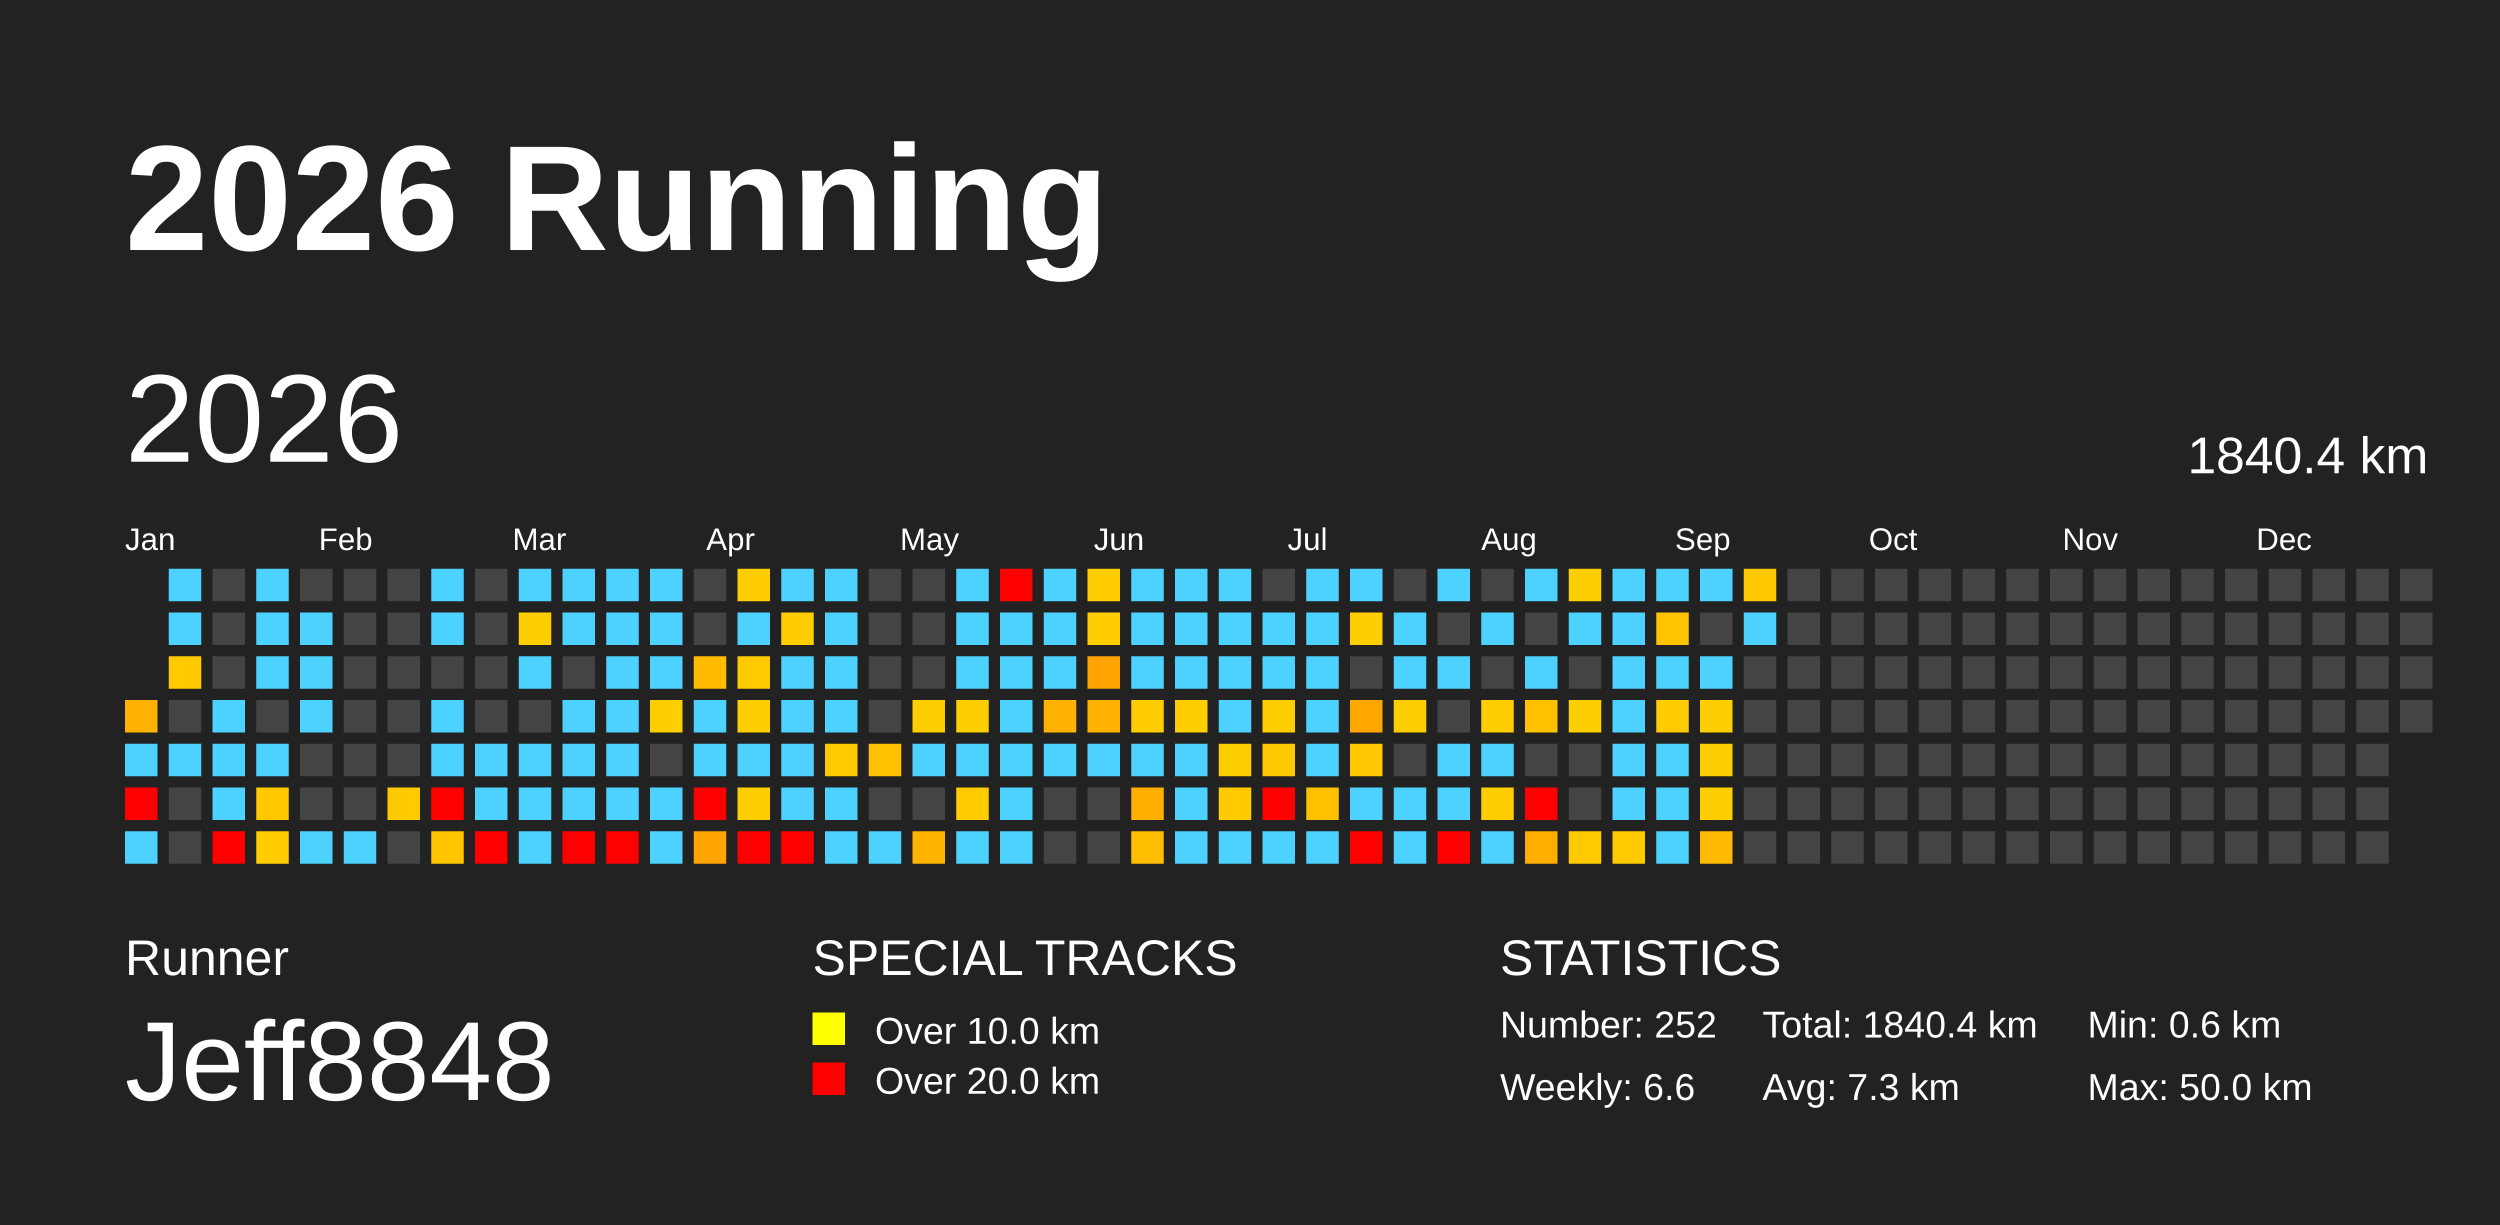
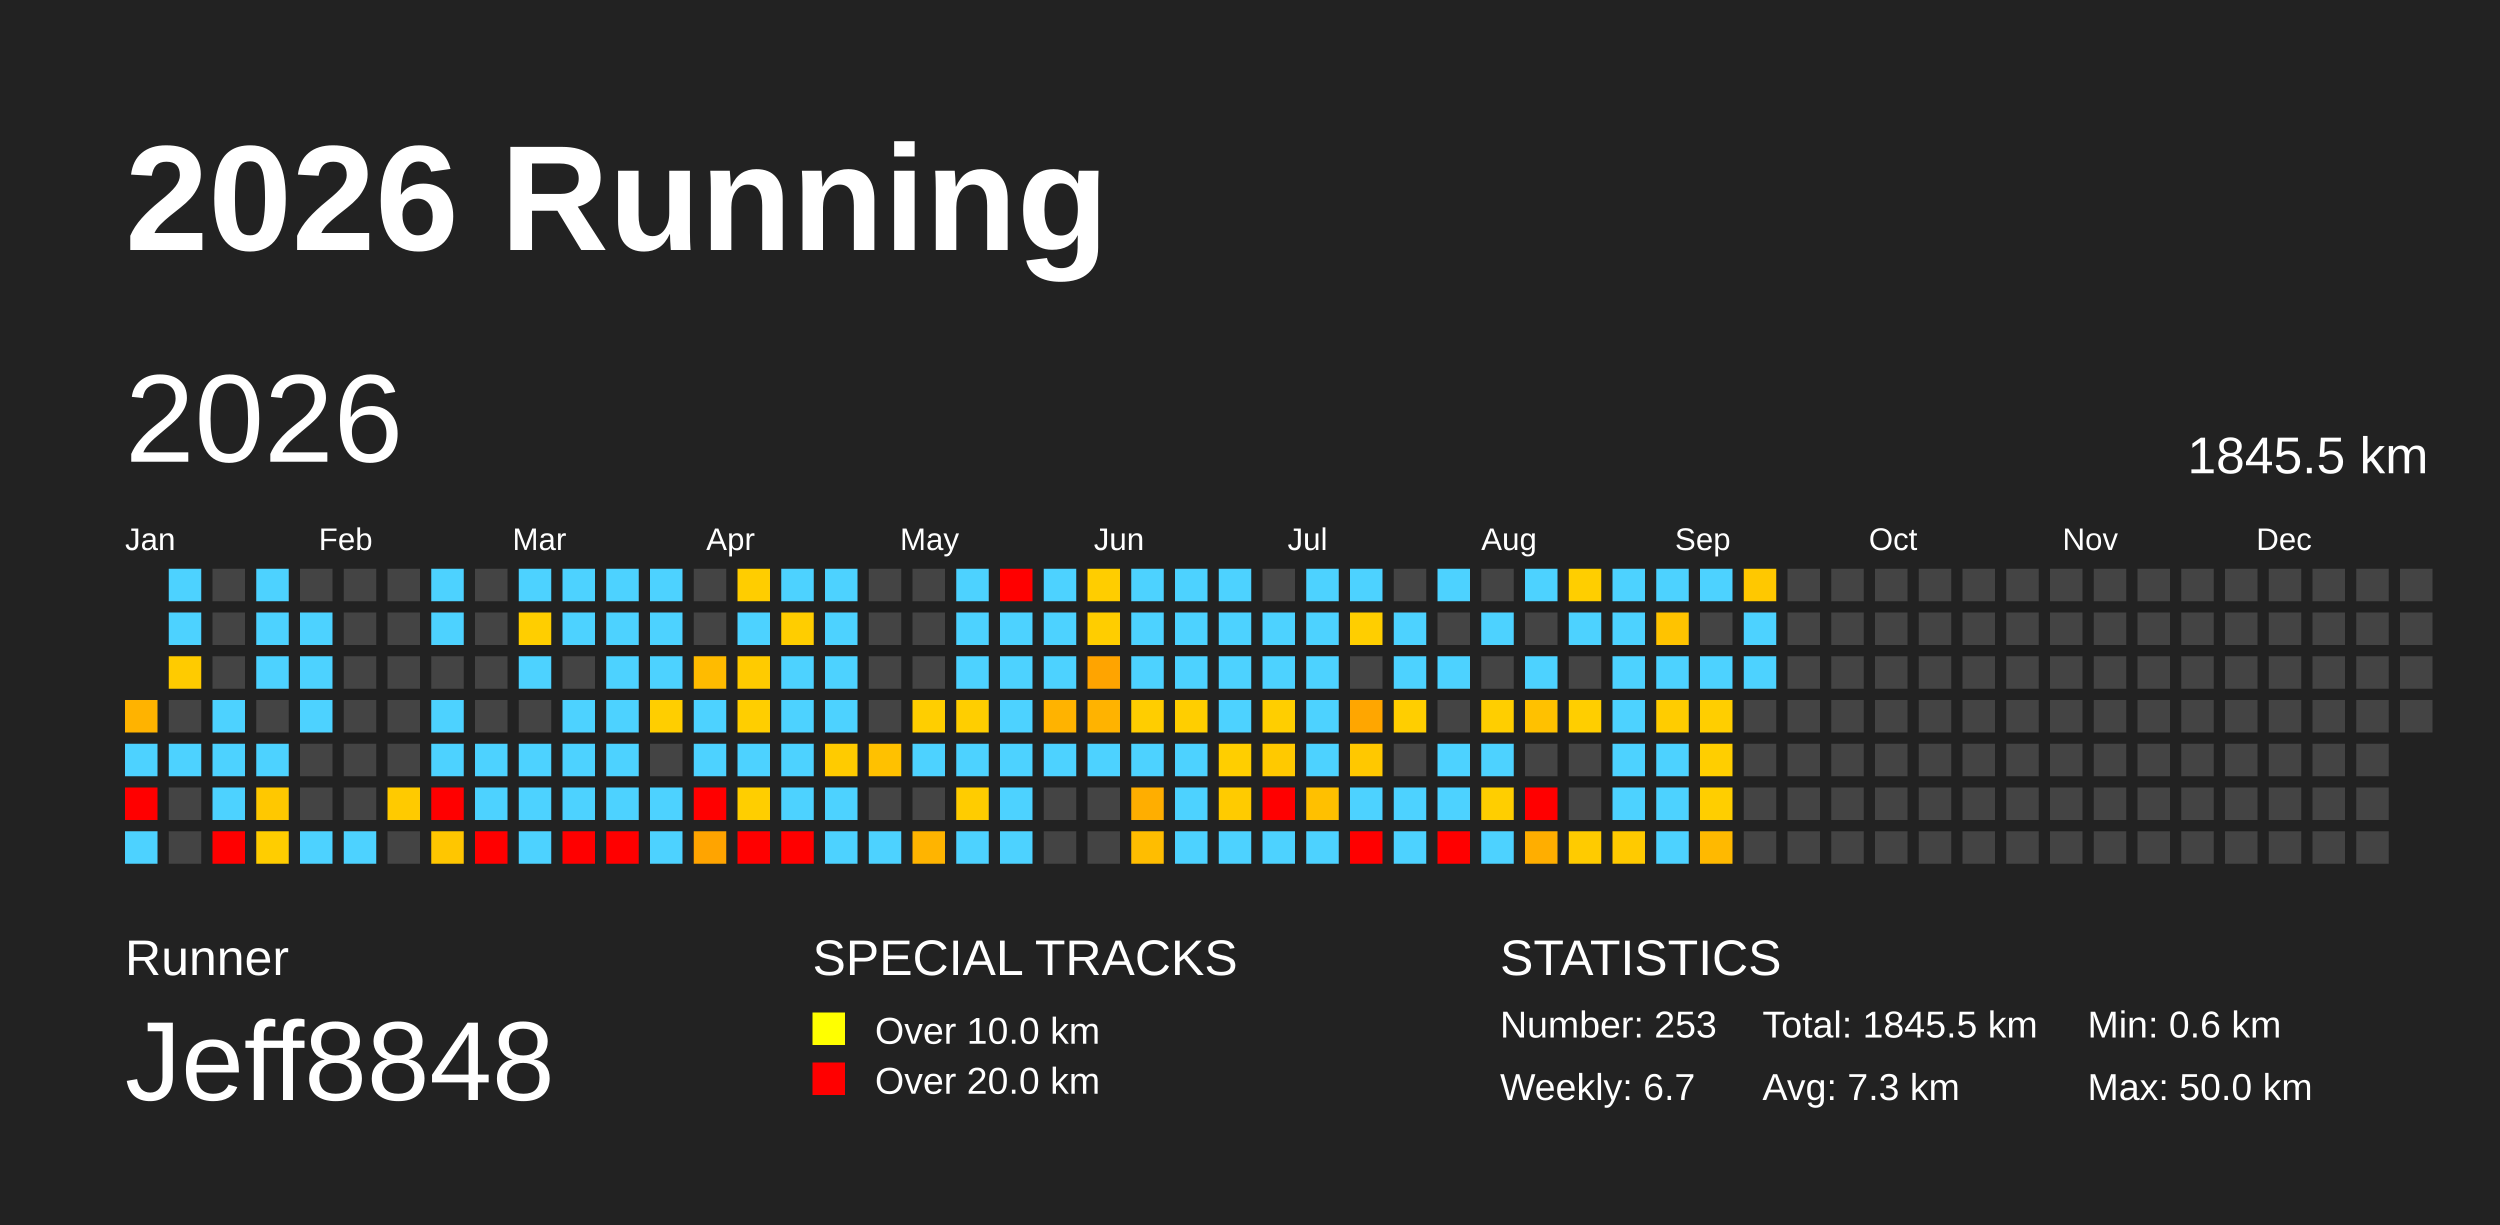
<svg xmlns="http://www.w3.org/2000/svg" baseProfile="full" height="98mm" version="1.1" viewBox="0,0,200,98" width="200mm">
  <defs />
  <rect fill="#222222" height="98" width="200" x="0" y="0" />
  <text fill="#FFFFFF" style="font-size:12px; font-family:Arial; font-weight:bold;" x="10" y="20">2026 Running</text>
  <text fill="#FFFFFF" style="font-size:4px; font-family:Arial" x="10" y="78">Runner</text>
  <text fill="#FFFFFF" style="font-size:9px; font-family:Arial" x="10" y="88">Jeff8848</text>
  <text fill="#FFFFFF" style="font-size:4px; font-family:Arial" x="65" y="78">SPECIAL TRACKS</text>
  <rect fill="yellow" height="2.6" width="2.6" x="65" y="81" />
  <text fill="#FFFFFF" style="font-size:3px; font-family:Arial" x="70" y="83.5">Over 10.0 km</text>
  <rect fill="red" height="2.6" width="2.6" x="65" y="85" />
  <text fill="#FFFFFF" style="font-size:3px; font-family:Arial" x="70" y="87.5">Over 20.0 km</text>
  <text fill="#FFFFFF" style="font-size:4px; font-family:Arial" x="120" y="78">STATISTICS</text>
-   <text fill="#FFFFFF" style="font-size:3px; font-family:Arial" x="120" y="83">Number: 252</text>
-   <text fill="#FFFFFF" style="font-size:3px; font-family:Arial" x="120" y="88">Weekly: 6.6</text>
-   <text fill="#FFFFFF" style="font-size:3px; font-family:Arial" x="141" y="83">Total: 1840.4 km</text>
+   <text fill="#FFFFFF" style="font-size:3px; font-family:Arial" x="120" y="83">Number: 253</text>
+   <text fill="#FFFFFF" style="font-size:3px; font-family:Arial" x="120" y="88">Weekly: 6.7</text>
+   <text fill="#FFFFFF" style="font-size:3px; font-family:Arial" x="141" y="83">Total: 1845.5 km</text>
  <text fill="#FFFFFF" style="font-size:3px; font-family:Arial" x="141" y="88">Avg: 7.3 km</text>
  <text fill="#FFFFFF" style="font-size:3px; font-family:Arial" x="167" y="83">Min: 0.6 km</text>
  <text fill="#FFFFFF" style="font-size:3px; font-family:Arial" x="167" y="88">Max: 50.0 km</text>
  <text dominant-baseline="hanging" fill="#FFFFFF" style="font-size:10.0px; font-family:Arial;" x="10" y="30">2026</text>
-   <text dominant-baseline="hanging" fill="#FFFFFF" style="font-size:4.125px; font-family:Arial;" x="175" y="35">1840.4 km</text>
+   <text dominant-baseline="hanging" fill="#FFFFFF" style="font-size:4.125px; font-family:Arial;" x="175" y="35">1845.5 km</text>
  <text fill="#FFFFFF" style="font-size:2.5px; font-family:Arial" x="10.0" y="44">Jan</text>
  <text fill="#FFFFFF" style="font-size:2.5px; font-family:Arial" x="25.5" y="44">Feb</text>
  <text fill="#FFFFFF" style="font-size:2.5px; font-family:Arial" x="41.0" y="44">Mar</text>
  <text fill="#FFFFFF" style="font-size:2.5px; font-family:Arial" x="56.5" y="44">Apr</text>
  <text fill="#FFFFFF" style="font-size:2.5px; font-family:Arial" x="72.0" y="44">May</text>
  <text fill="#FFFFFF" style="font-size:2.5px; font-family:Arial" x="87.5" y="44">Jun</text>
  <text fill="#FFFFFF" style="font-size:2.5px; font-family:Arial" x="103.0" y="44">Jul</text>
  <text fill="#FFFFFF" style="font-size:2.5px; font-family:Arial" x="118.5" y="44">Aug</text>
  <text fill="#FFFFFF" style="font-size:2.5px; font-family:Arial" x="134.0" y="44">Sep</text>
  <text fill="#FFFFFF" style="font-size:2.5px; font-family:Arial" x="149.5" y="44">Oct</text>
  <text fill="#FFFFFF" style="font-size:2.5px; font-family:Arial" x="165.0" y="44">Nov</text>
  <text fill="#FFFFFF" style="font-size:2.5px; font-family:Arial" x="180.5" y="44">Dec</text>
  <rect fill="#ffb300" height="2.6" width="2.6" x="10.0" y="56.0" />
  <rect fill="#4dd2ff" height="2.6" width="2.6" x="10.0" y="59.5" />
  <rect fill="red" height="2.6" width="2.6" x="10.0" y="63.0" />
  <rect fill="#4dd2ff" height="2.6" width="2.6" x="10.0" y="66.5" />
  <rect fill="#4dd2ff" height="2.6" width="2.6" x="13.5" y="45.5" />
  <rect fill="#4dd2ff" height="2.6" width="2.6" x="13.5" y="49.0" />
  <rect fill="#ffcb00" height="2.6" width="2.6" x="13.5" y="52.5" />
  <rect fill="#444444" height="2.6" width="2.6" x="13.5" y="56.0" />
  <rect fill="#4dd2ff" height="2.6" width="2.6" x="13.5" y="59.5" />
  <rect fill="#444444" height="2.6" width="2.6" x="13.5" y="63.0" />
  <rect fill="#444444" height="2.6" width="2.6" x="13.5" y="66.5" />
  <rect fill="#444444" height="2.6" width="2.6" x="17.0" y="45.5" />
  <rect fill="#444444" height="2.6" width="2.6" x="17.0" y="49.0" />
  <rect fill="#444444" height="2.6" width="2.6" x="17.0" y="52.5" />
  <rect fill="#4dd2ff" height="2.6" width="2.6" x="17.0" y="56.0" />
  <rect fill="#4dd2ff" height="2.6" width="2.6" x="17.0" y="59.5" />
  <rect fill="#4dd2ff" height="2.6" width="2.6" x="17.0" y="63.0" />
  <rect fill="red" height="2.6" width="2.6" x="17.0" y="66.5" />
  <rect fill="#4dd2ff" height="2.6" width="2.6" x="20.5" y="45.5" />
  <rect fill="#4dd2ff" height="2.6" width="2.6" x="20.5" y="49.0" />
  <rect fill="#4dd2ff" height="2.6" width="2.6" x="20.5" y="52.5" />
  <rect fill="#444444" height="2.6" width="2.6" x="20.5" y="56.0" />
  <rect fill="#4dd2ff" height="2.6" width="2.6" x="20.5" y="59.5" />
  <rect fill="#ffc800" height="2.6" width="2.6" x="20.5" y="63.0" />
  <rect fill="#ffcd00" height="2.6" width="2.6" x="20.5" y="66.5" />
  <rect fill="#444444" height="2.6" width="2.6" x="24.0" y="45.5" />
  <rect fill="#4dd2ff" height="2.6" width="2.6" x="24.0" y="49.0" />
  <rect fill="#4dd2ff" height="2.6" width="2.6" x="24.0" y="52.5" />
  <rect fill="#4dd2ff" height="2.6" width="2.6" x="24.0" y="56.0" />
  <rect fill="#444444" height="2.6" width="2.6" x="24.0" y="59.5" />
  <rect fill="#444444" height="2.6" width="2.6" x="24.0" y="63.0" />
  <rect fill="#4dd2ff" height="2.6" width="2.6" x="24.0" y="66.5" />
  <rect fill="#444444" height="2.6" width="2.6" x="27.5" y="45.5" />
  <rect fill="#444444" height="2.6" width="2.6" x="27.5" y="49.0" />
  <rect fill="#444444" height="2.6" width="2.6" x="27.5" y="52.5" />
  <rect fill="#444444" height="2.6" width="2.6" x="27.5" y="56.0" />
  <rect fill="#444444" height="2.6" width="2.6" x="27.5" y="59.5" />
  <rect fill="#444444" height="2.6" width="2.6" x="27.5" y="63.0" />
  <rect fill="#4dd2ff" height="2.6" width="2.6" x="27.5" y="66.5" />
  <rect fill="#444444" height="2.6" width="2.6" x="31.0" y="45.5" />
  <rect fill="#444444" height="2.6" width="2.6" x="31.0" y="49.0" />
  <rect fill="#444444" height="2.6" width="2.6" x="31.0" y="52.5" />
  <rect fill="#444444" height="2.6" width="2.6" x="31.0" y="56.0" />
  <rect fill="#444444" height="2.6" width="2.6" x="31.0" y="59.5" />
  <rect fill="#ffca00" height="2.6" width="2.6" x="31.0" y="63.0" />
  <rect fill="#444444" height="2.6" width="2.6" x="31.0" y="66.5" />
  <rect fill="#4dd2ff" height="2.6" width="2.6" x="34.5" y="45.5" />
  <rect fill="#4dd2ff" height="2.6" width="2.6" x="34.5" y="49.0" />
  <rect fill="#444444" height="2.6" width="2.6" x="34.5" y="52.5" />
  <rect fill="#4dd2ff" height="2.6" width="2.6" x="34.5" y="56.0" />
  <rect fill="#4dd2ff" height="2.6" width="2.6" x="34.5" y="59.5" />
  <rect fill="red" height="2.6" width="2.6" x="34.5" y="63.0" />
  <rect fill="#ffc600" height="2.6" width="2.6" x="34.5" y="66.5" />
  <rect fill="#444444" height="2.6" width="2.6" x="38.0" y="45.5" />
  <rect fill="#444444" height="2.6" width="2.6" x="38.0" y="49.0" />
  <rect fill="#444444" height="2.6" width="2.6" x="38.0" y="52.5" />
  <rect fill="#444444" height="2.6" width="2.6" x="38.0" y="56.0" />
  <rect fill="#4dd2ff" height="2.6" width="2.6" x="38.0" y="59.5" />
  <rect fill="#4dd2ff" height="2.6" width="2.6" x="38.0" y="63.0" />
  <rect fill="red" height="2.6" width="2.6" x="38.0" y="66.5" />
  <rect fill="#4dd2ff" height="2.6" width="2.6" x="41.5" y="45.5" />
  <rect fill="#ffce00" height="2.6" width="2.6" x="41.5" y="49.0" />
  <rect fill="#4dd2ff" height="2.6" width="2.6" x="41.5" y="52.5" />
  <rect fill="#444444" height="2.6" width="2.6" x="41.5" y="56.0" />
  <rect fill="#4dd2ff" height="2.6" width="2.6" x="41.5" y="59.5" />
  <rect fill="#4dd2ff" height="2.6" width="2.6" x="41.5" y="63.0" />
  <rect fill="#4dd2ff" height="2.6" width="2.6" x="41.5" y="66.5" />
  <rect fill="#4dd2ff" height="2.6" width="2.6" x="45.0" y="45.5" />
  <rect fill="#4dd2ff" height="2.6" width="2.6" x="45.0" y="49.0" />
  <rect fill="#444444" height="2.6" width="2.6" x="45.0" y="52.5" />
  <rect fill="#4dd2ff" height="2.6" width="2.6" x="45.0" y="56.0" />
  <rect fill="#4dd2ff" height="2.6" width="2.6" x="45.0" y="59.5" />
  <rect fill="#4dd2ff" height="2.6" width="2.6" x="45.0" y="63.0" />
  <rect fill="red" height="2.6" width="2.6" x="45.0" y="66.5" />
  <rect fill="#4dd2ff" height="2.6" width="2.6" x="48.5" y="45.5" />
  <rect fill="#4dd2ff" height="2.6" width="2.6" x="48.5" y="49.0" />
  <rect fill="#4dd2ff" height="2.6" width="2.6" x="48.5" y="52.5" />
  <rect fill="#4dd2ff" height="2.6" width="2.6" x="48.5" y="56.0" />
  <rect fill="#4dd2ff" height="2.6" width="2.6" x="48.5" y="59.5" />
  <rect fill="#4dd2ff" height="2.6" width="2.6" x="48.5" y="63.0" />
  <rect fill="red" height="2.6" width="2.6" x="48.5" y="66.5" />
  <rect fill="#4dd2ff" height="2.6" width="2.6" x="52.0" y="45.5" />
  <rect fill="#4dd2ff" height="2.6" width="2.6" x="52.0" y="49.0" />
  <rect fill="#4dd2ff" height="2.6" width="2.6" x="52.0" y="52.5" />
  <rect fill="#ffce00" height="2.6" width="2.6" x="52.0" y="56.0" />
  <rect fill="#444444" height="2.6" width="2.6" x="52.0" y="59.5" />
  <rect fill="#4dd2ff" height="2.6" width="2.6" x="52.0" y="63.0" />
  <rect fill="#4dd2ff" height="2.6" width="2.6" x="52.0" y="66.5" />
  <rect fill="#444444" height="2.6" width="2.6" x="55.5" y="45.5" />
  <rect fill="#444444" height="2.6" width="2.6" x="55.5" y="49.0" />
  <rect fill="#ffbb00" height="2.6" width="2.6" x="55.5" y="52.5" />
  <rect fill="#4dd2ff" height="2.6" width="2.6" x="55.5" y="56.0" />
  <rect fill="#4dd2ff" height="2.6" width="2.6" x="55.5" y="59.5" />
  <rect fill="red" height="2.6" width="2.6" x="55.5" y="63.0" />
  <rect fill="#ffa400" height="2.6" width="2.6" x="55.5" y="66.5" />
  <rect fill="#ffcd00" height="2.6" width="2.6" x="59.0" y="45.5" />
  <rect fill="#4dd2ff" height="2.6" width="2.6" x="59.0" y="49.0" />
  <rect fill="#ffcb00" height="2.6" width="2.6" x="59.0" y="52.5" />
  <rect fill="#ffce00" height="2.6" width="2.6" x="59.0" y="56.0" />
  <rect fill="#4dd2ff" height="2.6" width="2.6" x="59.0" y="59.5" />
  <rect fill="#ffce00" height="2.6" width="2.6" x="59.0" y="63.0" />
  <rect fill="red" height="2.6" width="2.6" x="59.0" y="66.5" />
  <rect fill="#4dd2ff" height="2.6" width="2.6" x="62.5" y="45.5" />
  <rect fill="#ffcd00" height="2.6" width="2.6" x="62.5" y="49.0" />
  <rect fill="#4dd2ff" height="2.6" width="2.6" x="62.5" y="52.5" />
  <rect fill="#4dd2ff" height="2.6" width="2.6" x="62.5" y="56.0" />
  <rect fill="#4dd2ff" height="2.6" width="2.6" x="62.5" y="59.5" />
  <rect fill="#4dd2ff" height="2.6" width="2.6" x="62.5" y="63.0" />
  <rect fill="red" height="2.6" width="2.6" x="62.5" y="66.5" />
  <rect fill="#4dd2ff" height="2.6" width="2.6" x="66.0" y="45.5" />
  <rect fill="#4dd2ff" height="2.6" width="2.6" x="66.0" y="49.0" />
  <rect fill="#4dd2ff" height="2.6" width="2.6" x="66.0" y="52.5" />
  <rect fill="#4dd2ff" height="2.6" width="2.6" x="66.0" y="56.0" />
  <rect fill="#ffcb00" height="2.6" width="2.6" x="66.0" y="59.5" />
  <rect fill="#4dd2ff" height="2.6" width="2.6" x="66.0" y="63.0" />
  <rect fill="#4dd2ff" height="2.6" width="2.6" x="66.0" y="66.5" />
  <rect fill="#444444" height="2.6" width="2.6" x="69.5" y="45.5" />
  <rect fill="#444444" height="2.6" width="2.6" x="69.5" y="49.0" />
  <rect fill="#444444" height="2.6" width="2.6" x="69.5" y="52.5" />
  <rect fill="#444444" height="2.6" width="2.6" x="69.5" y="56.0" />
  <rect fill="#ffc100" height="2.6" width="2.6" x="69.5" y="59.5" />
  <rect fill="#444444" height="2.6" width="2.6" x="69.5" y="63.0" />
  <rect fill="#4dd2ff" height="2.6" width="2.6" x="69.5" y="66.5" />
  <rect fill="#444444" height="2.6" width="2.6" x="73.0" y="45.5" />
  <rect fill="#444444" height="2.6" width="2.6" x="73.0" y="49.0" />
  <rect fill="#444444" height="2.6" width="2.6" x="73.0" y="52.5" />
  <rect fill="#ffce00" height="2.6" width="2.6" x="73.0" y="56.0" />
  <rect fill="#4dd2ff" height="2.6" width="2.6" x="73.0" y="59.5" />
  <rect fill="#444444" height="2.6" width="2.6" x="73.0" y="63.0" />
  <rect fill="#ffb400" height="2.6" width="2.6" x="73.0" y="66.5" />
  <rect fill="#4dd2ff" height="2.6" width="2.6" x="76.5" y="45.5" />
  <rect fill="#4dd2ff" height="2.6" width="2.6" x="76.5" y="49.0" />
  <rect fill="#4dd2ff" height="2.6" width="2.6" x="76.5" y="52.5" />
  <rect fill="#ffce00" height="2.6" width="2.6" x="76.5" y="56.0" />
  <rect fill="#4dd2ff" height="2.6" width="2.6" x="76.5" y="59.5" />
  <rect fill="#ffcc00" height="2.6" width="2.6" x="76.5" y="63.0" />
  <rect fill="#4dd2ff" height="2.6" width="2.6" x="76.5" y="66.5" />
  <rect fill="red" height="2.6" width="2.6" x="80.0" y="45.5" />
  <rect fill="#4dd2ff" height="2.6" width="2.6" x="80.0" y="49.0" />
  <rect fill="#4dd2ff" height="2.6" width="2.6" x="80.0" y="52.5" />
  <rect fill="#4dd2ff" height="2.6" width="2.6" x="80.0" y="56.0" />
  <rect fill="#4dd2ff" height="2.6" width="2.6" x="80.0" y="59.5" />
  <rect fill="#4dd2ff" height="2.6" width="2.6" x="80.0" y="63.0" />
  <rect fill="#4dd2ff" height="2.6" width="2.6" x="80.0" y="66.5" />
  <rect fill="#4dd2ff" height="2.6" width="2.6" x="83.5" y="45.5" />
  <rect fill="#4dd2ff" height="2.6" width="2.6" x="83.5" y="49.0" />
  <rect fill="#4dd2ff" height="2.6" width="2.6" x="83.5" y="52.5" />
  <rect fill="#ffb300" height="2.6" width="2.6" x="83.5" y="56.0" />
  <rect fill="#4dd2ff" height="2.6" width="2.6" x="83.5" y="59.5" />
  <rect fill="#444444" height="2.6" width="2.6" x="83.5" y="63.0" />
  <rect fill="#444444" height="2.6" width="2.6" x="83.5" y="66.5" />
  <rect fill="#ffcd00" height="2.6" width="2.6" x="87.0" y="45.5" />
  <rect fill="#ffcd00" height="2.6" width="2.6" x="87.0" y="49.0" />
  <rect fill="#ffa400" height="2.6" width="2.6" x="87.0" y="52.5" />
  <rect fill="#ffb300" height="2.6" width="2.6" x="87.0" y="56.0" />
  <rect fill="#4dd2ff" height="2.6" width="2.6" x="87.0" y="59.5" />
  <rect fill="#444444" height="2.6" width="2.6" x="87.0" y="63.0" />
  <rect fill="#444444" height="2.6" width="2.6" x="87.0" y="66.5" />
  <rect fill="#4dd2ff" height="2.6" width="2.6" x="90.5" y="45.5" />
  <rect fill="#4dd2ff" height="2.6" width="2.6" x="90.5" y="49.0" />
  <rect fill="#4dd2ff" height="2.6" width="2.6" x="90.5" y="52.5" />
  <rect fill="#ffcd00" height="2.6" width="2.6" x="90.5" y="56.0" />
  <rect fill="#4dd2ff" height="2.6" width="2.6" x="90.5" y="59.5" />
  <rect fill="#ffae00" height="2.6" width="2.6" x="90.5" y="63.0" />
  <rect fill="#ffbd00" height="2.6" width="2.6" x="90.5" y="66.5" />
  <rect fill="#4dd2ff" height="2.6" width="2.6" x="94.0" y="45.5" />
  <rect fill="#4dd2ff" height="2.6" width="2.6" x="94.0" y="49.0" />
  <rect fill="#4dd2ff" height="2.6" width="2.6" x="94.0" y="52.5" />
  <rect fill="#ffce00" height="2.6" width="2.6" x="94.0" y="56.0" />
  <rect fill="#4dd2ff" height="2.6" width="2.6" x="94.0" y="59.5" />
  <rect fill="#4dd2ff" height="2.6" width="2.6" x="94.0" y="63.0" />
  <rect fill="#4dd2ff" height="2.6" width="2.6" x="94.0" y="66.5" />
  <rect fill="#4dd2ff" height="2.6" width="2.6" x="97.5" y="45.5" />
  <rect fill="#4dd2ff" height="2.6" width="2.6" x="97.5" y="49.0" />
  <rect fill="#4dd2ff" height="2.6" width="2.6" x="97.5" y="52.5" />
  <rect fill="#4dd2ff" height="2.6" width="2.6" x="97.5" y="56.0" />
  <rect fill="#ffce00" height="2.6" width="2.6" x="97.5" y="59.5" />
  <rect fill="#ffcb00" height="2.6" width="2.6" x="97.5" y="63.0" />
  <rect fill="#4dd2ff" height="2.6" width="2.6" x="97.5" y="66.5" />
  <rect fill="#444444" height="2.6" width="2.6" x="101.0" y="45.5" />
  <rect fill="#4dd2ff" height="2.6" width="2.6" x="101.0" y="49.0" />
  <rect fill="#4dd2ff" height="2.6" width="2.6" x="101.0" y="52.5" />
  <rect fill="#ffce00" height="2.6" width="2.6" x="101.0" y="56.0" />
  <rect fill="#ffc900" height="2.6" width="2.6" x="101.0" y="59.5" />
  <rect fill="red" height="2.6" width="2.6" x="101.0" y="63.0" />
  <rect fill="#4dd2ff" height="2.6" width="2.6" x="101.0" y="66.5" />
  <rect fill="#4dd2ff" height="2.6" width="2.6" x="104.5" y="45.5" />
  <rect fill="#4dd2ff" height="2.6" width="2.6" x="104.5" y="49.0" />
  <rect fill="#4dd2ff" height="2.6" width="2.6" x="104.5" y="52.5" />
  <rect fill="#4dd2ff" height="2.6" width="2.6" x="104.5" y="56.0" />
  <rect fill="#4dd2ff" height="2.6" width="2.6" x="104.5" y="59.5" />
  <rect fill="#ffc000" height="2.6" width="2.6" x="104.5" y="63.0" />
  <rect fill="#4dd2ff" height="2.6" width="2.6" x="104.5" y="66.5" />
  <rect fill="#4dd2ff" height="2.6" width="2.6" x="108.0" y="45.5" />
  <rect fill="#ffce00" height="2.6" width="2.6" x="108.0" y="49.0" />
  <rect fill="#444444" height="2.6" width="2.6" x="108.0" y="52.5" />
  <rect fill="#ffa600" height="2.6" width="2.6" x="108.0" y="56.0" />
  <rect fill="#ffc800" height="2.6" width="2.6" x="108.0" y="59.5" />
  <rect fill="#4dd2ff" height="2.6" width="2.6" x="108.0" y="63.0" />
  <rect fill="red" height="2.6" width="2.6" x="108.0" y="66.5" />
  <rect fill="#444444" height="2.6" width="2.6" x="111.5" y="45.5" />
  <rect fill="#4dd2ff" height="2.6" width="2.6" x="111.5" y="49.0" />
  <rect fill="#4dd2ff" height="2.6" width="2.6" x="111.5" y="52.5" />
  <rect fill="#ffce00" height="2.6" width="2.6" x="111.5" y="56.0" />
  <rect fill="#444444" height="2.6" width="2.6" x="111.5" y="59.5" />
  <rect fill="#4dd2ff" height="2.6" width="2.6" x="111.5" y="63.0" />
  <rect fill="#4dd2ff" height="2.6" width="2.6" x="111.5" y="66.5" />
  <rect fill="#4dd2ff" height="2.6" width="2.6" x="115.0" y="45.5" />
  <rect fill="#444444" height="2.6" width="2.6" x="115.0" y="49.0" />
  <rect fill="#4dd2ff" height="2.6" width="2.6" x="115.0" y="52.5" />
  <rect fill="#444444" height="2.6" width="2.6" x="115.0" y="56.0" />
  <rect fill="#4dd2ff" height="2.6" width="2.6" x="115.0" y="59.5" />
  <rect fill="#4dd2ff" height="2.6" width="2.6" x="115.0" y="63.0" />
  <rect fill="red" height="2.6" width="2.6" x="115.0" y="66.5" />
  <rect fill="#444444" height="2.6" width="2.6" x="118.5" y="45.5" />
  <rect fill="#4dd2ff" height="2.6" width="2.6" x="118.5" y="49.0" />
  <rect fill="#444444" height="2.6" width="2.6" x="118.5" y="52.5" />
  <rect fill="#ffce00" height="2.6" width="2.6" x="118.5" y="56.0" />
  <rect fill="#4dd2ff" height="2.6" width="2.6" x="118.5" y="59.5" />
  <rect fill="#ffce00" height="2.6" width="2.6" x="118.5" y="63.0" />
  <rect fill="#4dd2ff" height="2.6" width="2.6" x="118.5" y="66.5" />
  <rect fill="#4dd2ff" height="2.6" width="2.6" x="122.0" y="45.5" />
  <rect fill="#444444" height="2.6" width="2.6" x="122.0" y="49.0" />
  <rect fill="#4dd2ff" height="2.6" width="2.6" x="122.0" y="52.5" />
  <rect fill="#ffc100" height="2.6" width="2.6" x="122.0" y="56.0" />
  <rect fill="#444444" height="2.6" width="2.6" x="122.0" y="59.5" />
  <rect fill="red" height="2.6" width="2.6" x="122.0" y="63.0" />
  <rect fill="#ffae00" height="2.6" width="2.6" x="122.0" y="66.5" />
  <rect fill="#ffce00" height="2.6" width="2.6" x="125.5" y="45.5" />
  <rect fill="#4dd2ff" height="2.6" width="2.6" x="125.5" y="49.0" />
  <rect fill="#444444" height="2.6" width="2.6" x="125.5" y="52.5" />
  <rect fill="#ffce00" height="2.6" width="2.6" x="125.5" y="56.0" />
  <rect fill="#444444" height="2.6" width="2.6" x="125.5" y="59.5" />
  <rect fill="#444444" height="2.6" width="2.6" x="125.5" y="63.0" />
  <rect fill="#ffcb00" height="2.6" width="2.6" x="125.5" y="66.5" />
  <rect fill="#4dd2ff" height="2.6" width="2.6" x="129.0" y="45.5" />
  <rect fill="#4dd2ff" height="2.6" width="2.6" x="129.0" y="49.0" />
  <rect fill="#4dd2ff" height="2.6" width="2.6" x="129.0" y="52.5" />
  <rect fill="#4dd2ff" height="2.6" width="2.6" x="129.0" y="56.0" />
  <rect fill="#4dd2ff" height="2.6" width="2.6" x="129.0" y="59.5" />
  <rect fill="#4dd2ff" height="2.6" width="2.6" x="129.0" y="63.0" />
  <rect fill="#ffca00" height="2.6" width="2.6" x="129.0" y="66.5" />
  <rect fill="#4dd2ff" height="2.6" width="2.6" x="132.5" y="45.5" />
  <rect fill="#ffc300" height="2.6" width="2.6" x="132.5" y="49.0" />
  <rect fill="#4dd2ff" height="2.6" width="2.6" x="132.5" y="52.5" />
  <rect fill="#ffcc00" height="2.6" width="2.6" x="132.5" y="56.0" />
  <rect fill="#4dd2ff" height="2.6" width="2.6" x="132.5" y="59.5" />
  <rect fill="#4dd2ff" height="2.6" width="2.6" x="132.5" y="63.0" />
  <rect fill="#4dd2ff" height="2.6" width="2.6" x="132.5" y="66.5" />
  <rect fill="#4dd2ff" height="2.6" width="2.6" x="136.0" y="45.5" />
  <rect fill="#444444" height="2.6" width="2.6" x="136.0" y="49.0" />
  <rect fill="#4dd2ff" height="2.6" width="2.6" x="136.0" y="52.5" />
  <rect fill="#ffce00" height="2.6" width="2.6" x="136.0" y="56.0" />
  <rect fill="#ffce00" height="2.6" width="2.6" x="136.0" y="59.5" />
  <rect fill="#ffce00" height="2.6" width="2.6" x="136.0" y="63.0" />
  <rect fill="#ffb900" height="2.6" width="2.6" x="136.0" y="66.5" />
  <rect fill="#ffc800" height="2.6" width="2.6" x="139.5" y="45.5" />
  <rect fill="#4dd2ff" height="2.6" width="2.6" x="139.5" y="49.0" />
-   <rect fill="#444444" height="2.6" width="2.6" x="139.5" y="52.5" />
+   <rect fill="#4dd2ff" height="2.6" width="2.6" x="139.5" y="52.5" />
  <rect fill="#444444" height="2.6" width="2.6" x="139.5" y="56.0" />
  <rect fill="#444444" height="2.6" width="2.6" x="139.5" y="59.5" />
  <rect fill="#444444" height="2.6" width="2.6" x="139.5" y="63.0" />
  <rect fill="#444444" height="2.6" width="2.6" x="139.5" y="66.5" />
  <rect fill="#444444" height="2.6" width="2.6" x="143.0" y="45.5" />
  <rect fill="#444444" height="2.6" width="2.6" x="143.0" y="49.0" />
  <rect fill="#444444" height="2.6" width="2.6" x="143.0" y="52.5" />
  <rect fill="#444444" height="2.6" width="2.6" x="143.0" y="56.0" />
  <rect fill="#444444" height="2.6" width="2.6" x="143.0" y="59.5" />
  <rect fill="#444444" height="2.6" width="2.6" x="143.0" y="63.0" />
  <rect fill="#444444" height="2.6" width="2.6" x="143.0" y="66.5" />
  <rect fill="#444444" height="2.6" width="2.6" x="146.5" y="45.5" />
  <rect fill="#444444" height="2.6" width="2.6" x="146.5" y="49.0" />
  <rect fill="#444444" height="2.6" width="2.6" x="146.5" y="52.5" />
  <rect fill="#444444" height="2.6" width="2.6" x="146.5" y="56.0" />
  <rect fill="#444444" height="2.6" width="2.6" x="146.5" y="59.5" />
  <rect fill="#444444" height="2.6" width="2.6" x="146.5" y="63.0" />
  <rect fill="#444444" height="2.6" width="2.6" x="146.5" y="66.5" />
  <rect fill="#444444" height="2.6" width="2.6" x="150.0" y="45.5" />
  <rect fill="#444444" height="2.6" width="2.6" x="150.0" y="49.0" />
  <rect fill="#444444" height="2.6" width="2.6" x="150.0" y="52.5" />
  <rect fill="#444444" height="2.6" width="2.6" x="150.0" y="56.0" />
  <rect fill="#444444" height="2.6" width="2.6" x="150.0" y="59.5" />
  <rect fill="#444444" height="2.6" width="2.6" x="150.0" y="63.0" />
  <rect fill="#444444" height="2.6" width="2.6" x="150.0" y="66.5" />
  <rect fill="#444444" height="2.6" width="2.6" x="153.5" y="45.5" />
  <rect fill="#444444" height="2.6" width="2.6" x="153.5" y="49.0" />
  <rect fill="#444444" height="2.6" width="2.6" x="153.5" y="52.5" />
  <rect fill="#444444" height="2.6" width="2.6" x="153.5" y="56.0" />
  <rect fill="#444444" height="2.6" width="2.6" x="153.5" y="59.5" />
  <rect fill="#444444" height="2.6" width="2.6" x="153.5" y="63.0" />
  <rect fill="#444444" height="2.6" width="2.6" x="153.5" y="66.5" />
  <rect fill="#444444" height="2.6" width="2.6" x="157.0" y="45.5" />
  <rect fill="#444444" height="2.6" width="2.6" x="157.0" y="49.0" />
  <rect fill="#444444" height="2.6" width="2.6" x="157.0" y="52.5" />
  <rect fill="#444444" height="2.6" width="2.6" x="157.0" y="56.0" />
  <rect fill="#444444" height="2.6" width="2.6" x="157.0" y="59.5" />
  <rect fill="#444444" height="2.6" width="2.6" x="157.0" y="63.0" />
  <rect fill="#444444" height="2.6" width="2.6" x="157.0" y="66.5" />
  <rect fill="#444444" height="2.6" width="2.6" x="160.5" y="45.5" />
  <rect fill="#444444" height="2.6" width="2.6" x="160.5" y="49.0" />
  <rect fill="#444444" height="2.6" width="2.6" x="160.5" y="52.5" />
  <rect fill="#444444" height="2.6" width="2.6" x="160.5" y="56.0" />
  <rect fill="#444444" height="2.6" width="2.6" x="160.5" y="59.5" />
  <rect fill="#444444" height="2.6" width="2.6" x="160.5" y="63.0" />
  <rect fill="#444444" height="2.6" width="2.6" x="160.5" y="66.5" />
  <rect fill="#444444" height="2.6" width="2.6" x="164.0" y="45.5" />
  <rect fill="#444444" height="2.6" width="2.6" x="164.0" y="49.0" />
  <rect fill="#444444" height="2.6" width="2.6" x="164.0" y="52.5" />
  <rect fill="#444444" height="2.6" width="2.6" x="164.0" y="56.0" />
  <rect fill="#444444" height="2.6" width="2.6" x="164.0" y="59.5" />
  <rect fill="#444444" height="2.6" width="2.6" x="164.0" y="63.0" />
  <rect fill="#444444" height="2.6" width="2.6" x="164.0" y="66.5" />
  <rect fill="#444444" height="2.6" width="2.6" x="167.5" y="45.5" />
  <rect fill="#444444" height="2.6" width="2.6" x="167.5" y="49.0" />
  <rect fill="#444444" height="2.6" width="2.6" x="167.5" y="52.5" />
  <rect fill="#444444" height="2.6" width="2.6" x="167.5" y="56.0" />
  <rect fill="#444444" height="2.6" width="2.6" x="167.5" y="59.5" />
  <rect fill="#444444" height="2.6" width="2.6" x="167.5" y="63.0" />
  <rect fill="#444444" height="2.6" width="2.6" x="167.5" y="66.5" />
  <rect fill="#444444" height="2.6" width="2.6" x="171.0" y="45.5" />
  <rect fill="#444444" height="2.6" width="2.6" x="171.0" y="49.0" />
  <rect fill="#444444" height="2.6" width="2.6" x="171.0" y="52.5" />
  <rect fill="#444444" height="2.6" width="2.6" x="171.0" y="56.0" />
  <rect fill="#444444" height="2.6" width="2.6" x="171.0" y="59.5" />
  <rect fill="#444444" height="2.6" width="2.6" x="171.0" y="63.0" />
  <rect fill="#444444" height="2.6" width="2.6" x="171.0" y="66.5" />
  <rect fill="#444444" height="2.6" width="2.6" x="174.5" y="45.5" />
  <rect fill="#444444" height="2.6" width="2.6" x="174.5" y="49.0" />
  <rect fill="#444444" height="2.6" width="2.6" x="174.5" y="52.5" />
  <rect fill="#444444" height="2.6" width="2.6" x="174.5" y="56.0" />
  <rect fill="#444444" height="2.6" width="2.6" x="174.5" y="59.5" />
  <rect fill="#444444" height="2.6" width="2.6" x="174.5" y="63.0" />
  <rect fill="#444444" height="2.6" width="2.6" x="174.5" y="66.5" />
  <rect fill="#444444" height="2.6" width="2.6" x="178.0" y="45.5" />
  <rect fill="#444444" height="2.6" width="2.6" x="178.0" y="49.0" />
  <rect fill="#444444" height="2.6" width="2.6" x="178.0" y="52.5" />
  <rect fill="#444444" height="2.6" width="2.6" x="178.0" y="56.0" />
  <rect fill="#444444" height="2.6" width="2.6" x="178.0" y="59.5" />
  <rect fill="#444444" height="2.6" width="2.6" x="178.0" y="63.0" />
  <rect fill="#444444" height="2.6" width="2.6" x="178.0" y="66.5" />
  <rect fill="#444444" height="2.6" width="2.6" x="181.5" y="45.5" />
  <rect fill="#444444" height="2.6" width="2.6" x="181.5" y="49.0" />
  <rect fill="#444444" height="2.6" width="2.6" x="181.5" y="52.5" />
  <rect fill="#444444" height="2.6" width="2.6" x="181.5" y="56.0" />
  <rect fill="#444444" height="2.6" width="2.6" x="181.5" y="59.5" />
  <rect fill="#444444" height="2.6" width="2.6" x="181.5" y="63.0" />
  <rect fill="#444444" height="2.6" width="2.6" x="181.5" y="66.5" />
  <rect fill="#444444" height="2.6" width="2.6" x="185.0" y="45.5" />
  <rect fill="#444444" height="2.6" width="2.6" x="185.0" y="49.0" />
  <rect fill="#444444" height="2.6" width="2.6" x="185.0" y="52.5" />
  <rect fill="#444444" height="2.6" width="2.6" x="185.0" y="56.0" />
  <rect fill="#444444" height="2.6" width="2.6" x="185.0" y="59.5" />
  <rect fill="#444444" height="2.6" width="2.6" x="185.0" y="63.0" />
  <rect fill="#444444" height="2.6" width="2.6" x="185.0" y="66.5" />
  <rect fill="#444444" height="2.6" width="2.6" x="188.5" y="45.5" />
  <rect fill="#444444" height="2.6" width="2.6" x="188.5" y="49.0" />
  <rect fill="#444444" height="2.6" width="2.6" x="188.5" y="52.5" />
  <rect fill="#444444" height="2.6" width="2.6" x="188.5" y="56.0" />
  <rect fill="#444444" height="2.6" width="2.6" x="188.5" y="59.5" />
  <rect fill="#444444" height="2.6" width="2.6" x="188.5" y="63.0" />
  <rect fill="#444444" height="2.6" width="2.6" x="188.5" y="66.5" />
  <rect fill="#444444" height="2.6" width="2.6" x="192.0" y="45.5" />
  <rect fill="#444444" height="2.6" width="2.6" x="192.0" y="49.0" />
  <rect fill="#444444" height="2.6" width="2.6" x="192.0" y="52.5" />
  <rect fill="#444444" height="2.6" width="2.6" x="192.0" y="56.0" />
</svg>
